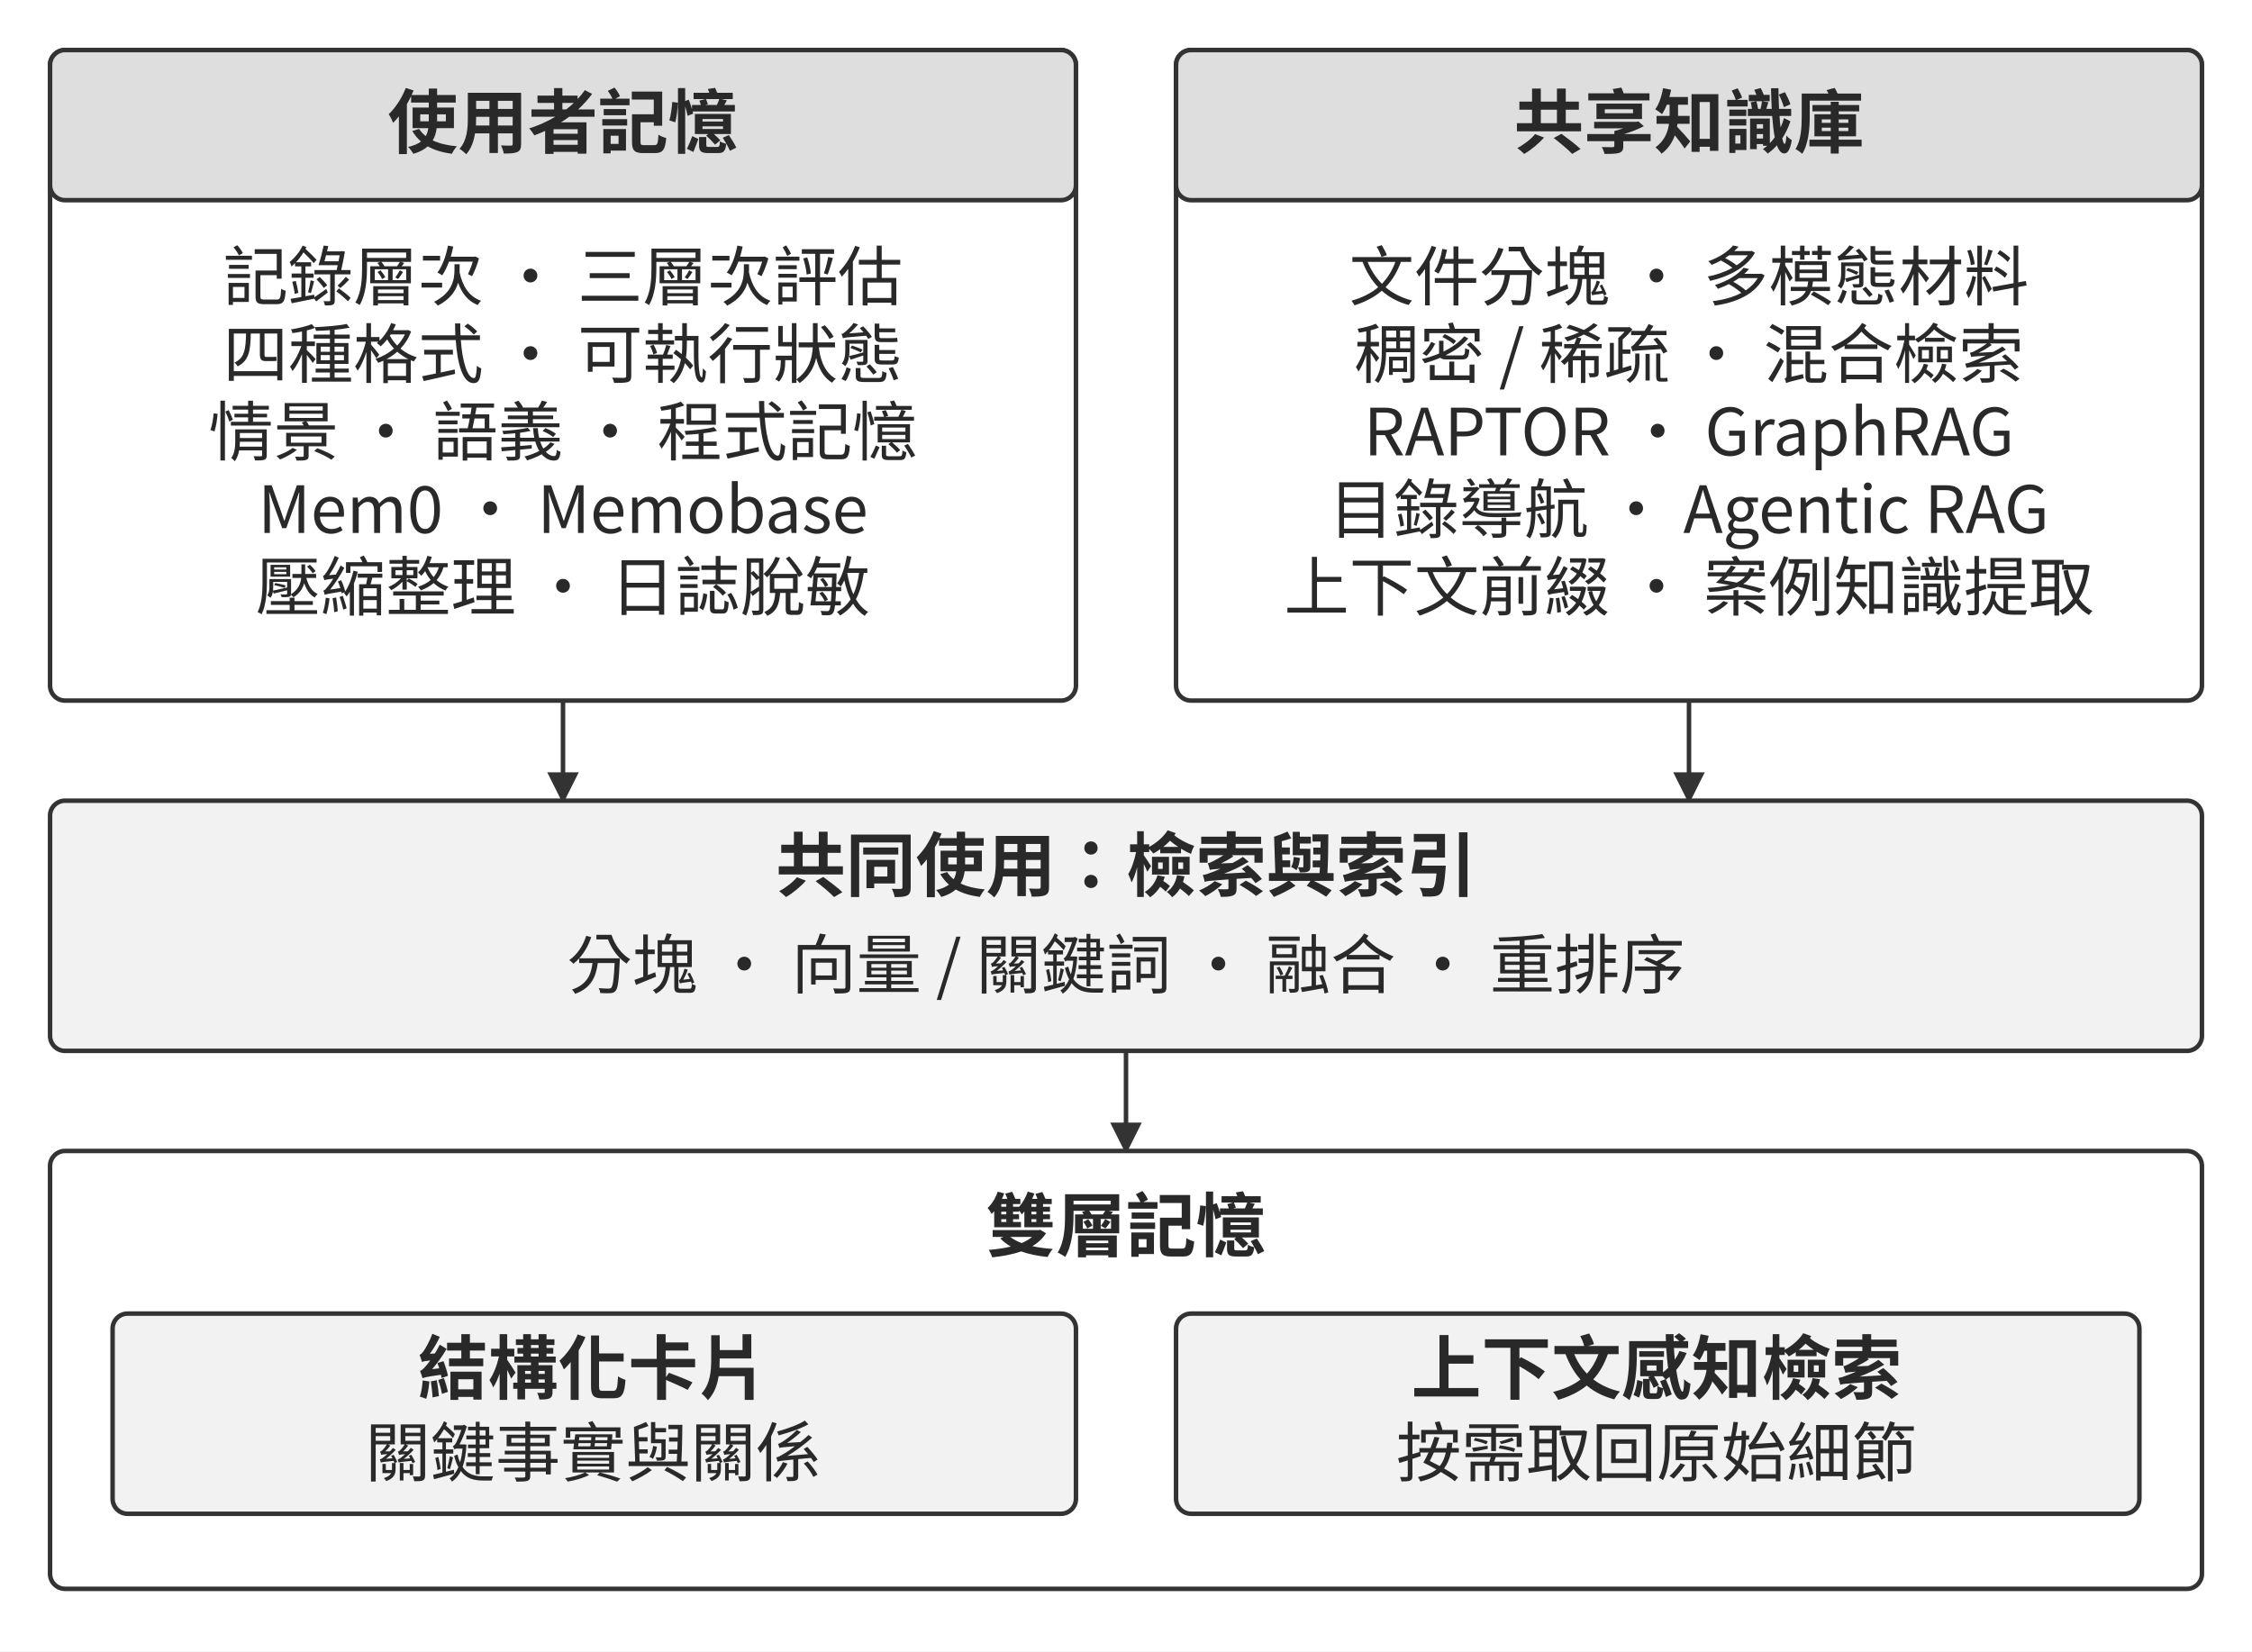
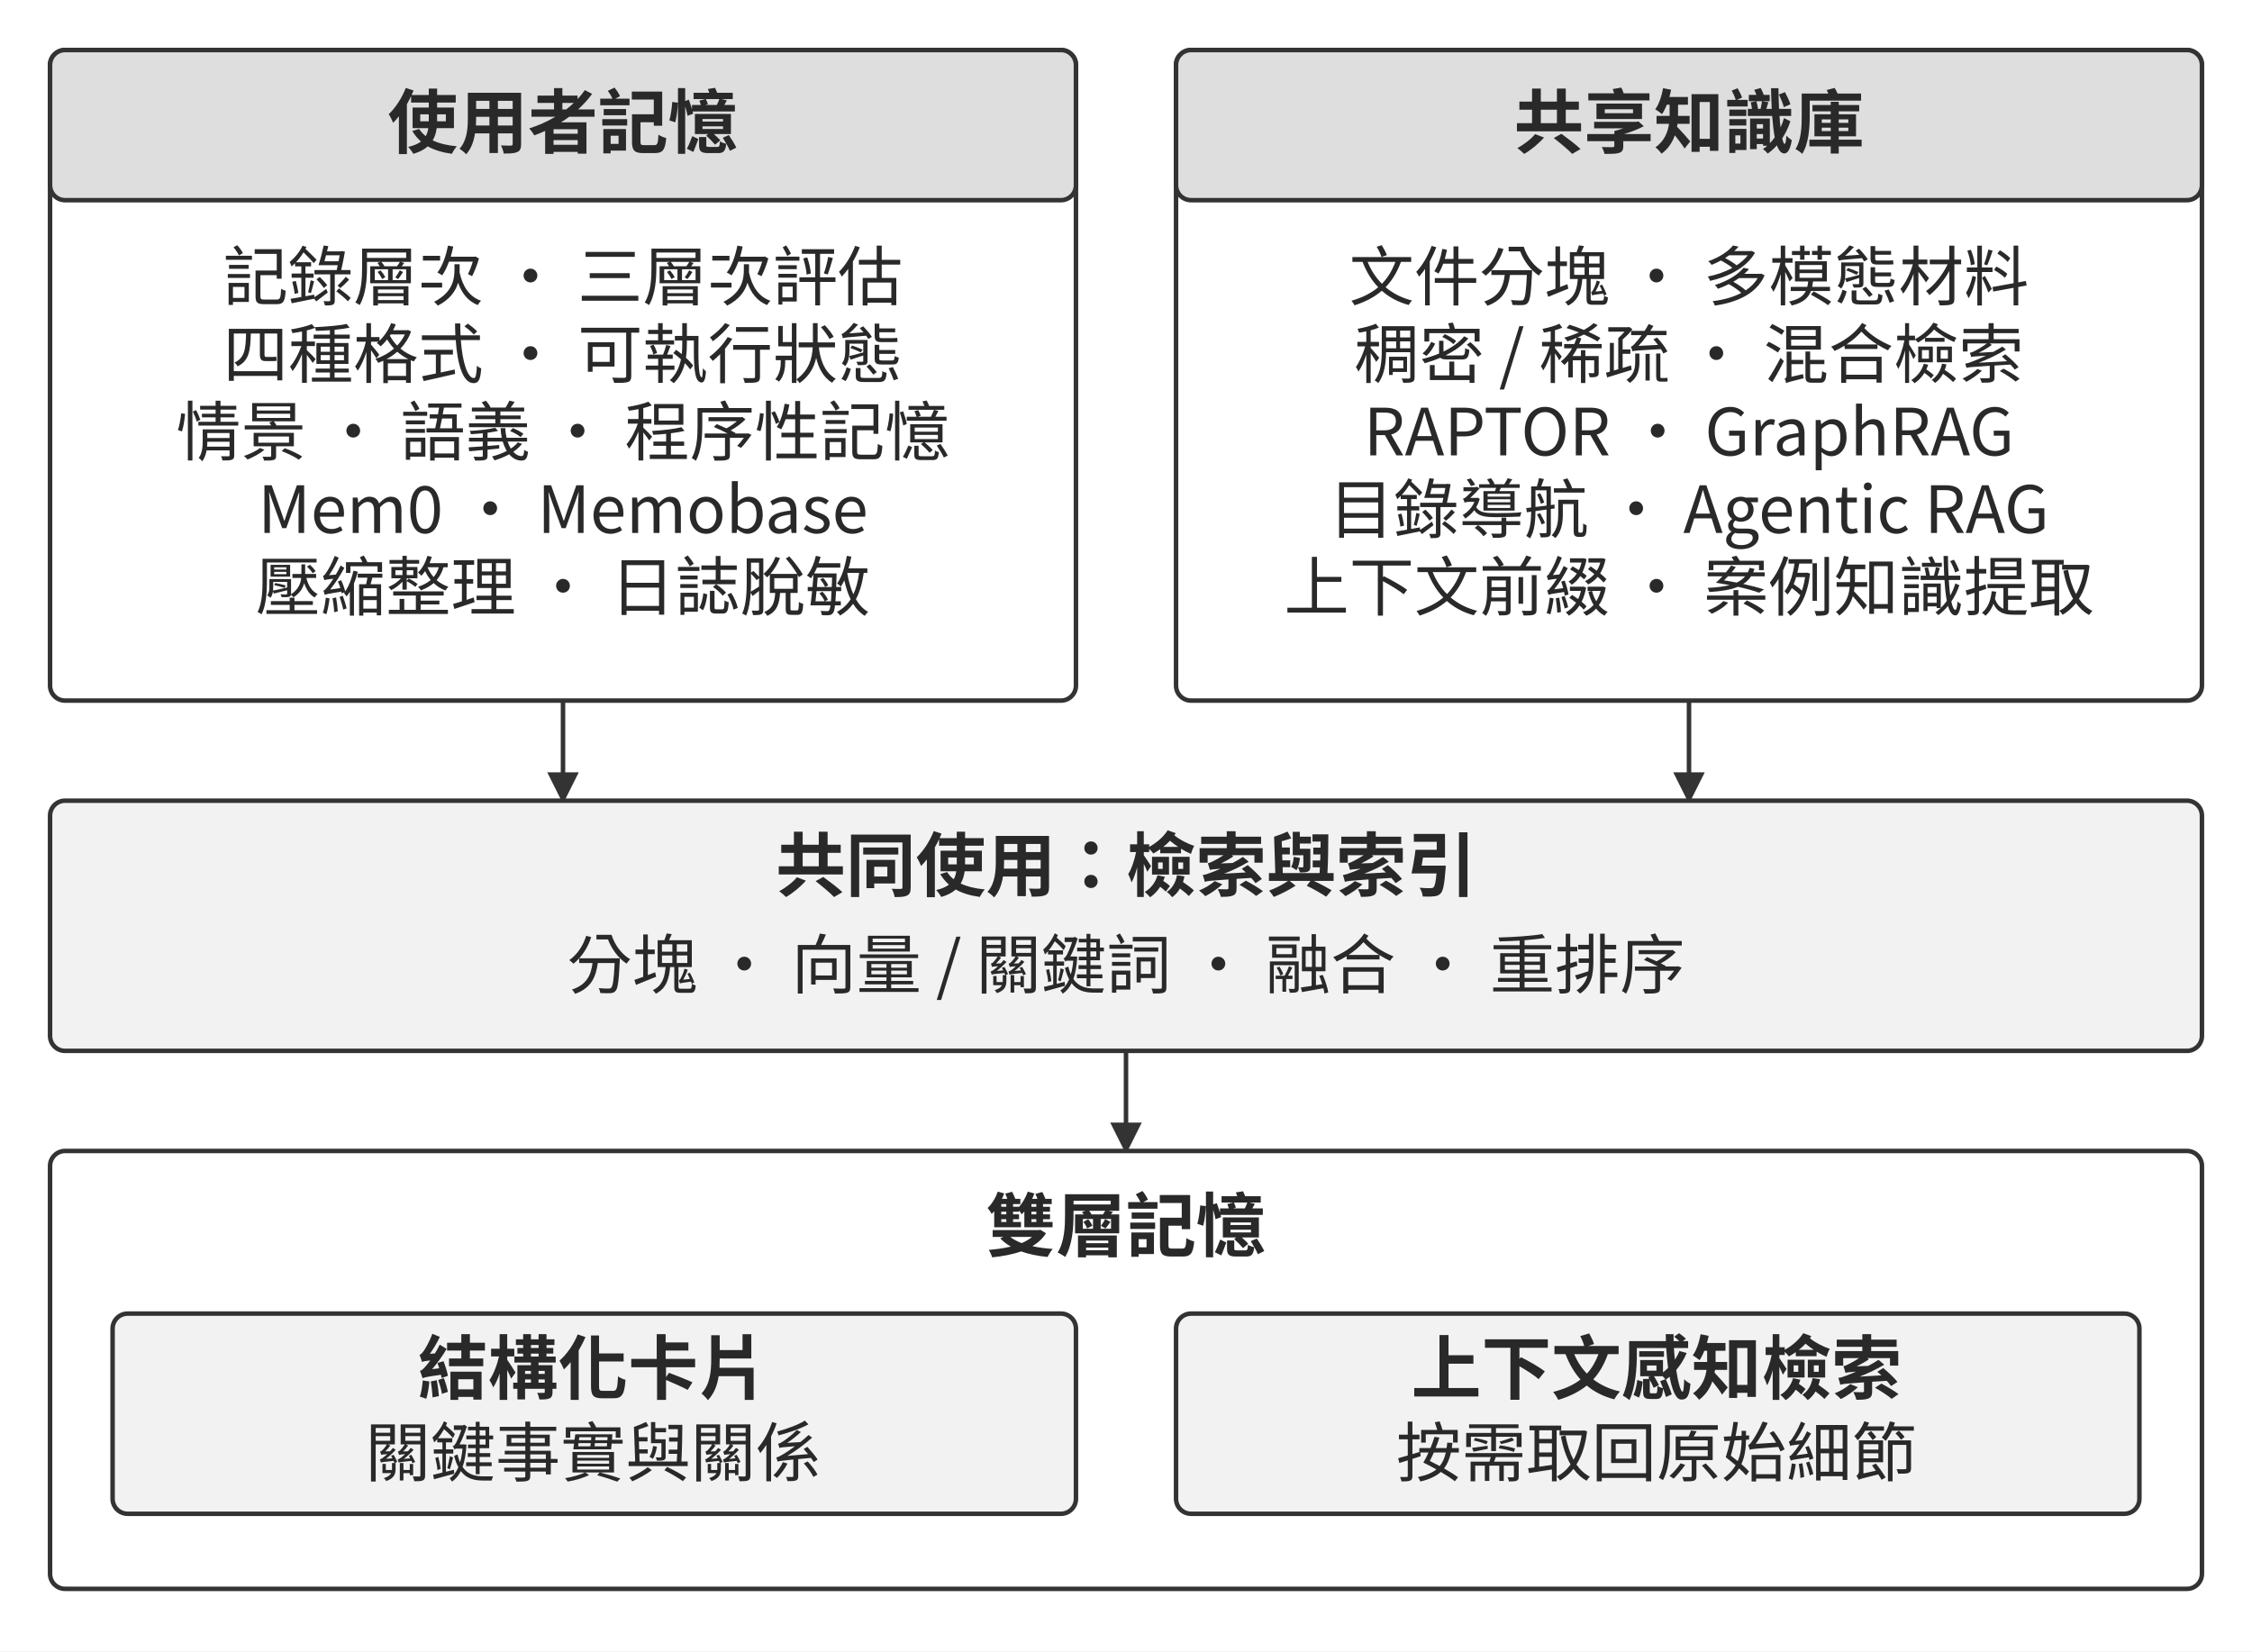
<svg xmlns="http://www.w3.org/2000/svg" width="106.000mm" height="77.733mm" viewBox="0 0 900 660" role="img" aria-labelledby="title desc">
  <defs>
    <marker id="arrow" viewBox="0 0 10 10" refX="9" refY="5" markerWidth="7" markerHeight="7" orient="auto-start-reverse">
      <path d="M0 0 L10 5 L0 10 Z" fill="#333333" />
    </marker>
  </defs>
  <rect width="900" height="660" fill="#ffffff" y="0" />
  <rect x="20" y="20" width="410" height="260" rx="6" fill="#ffffff" stroke="#333333" stroke-width="1.8" />
  <rect x="20" y="20" width="410" height="60" rx="6" fill="#dedede" stroke="#333333" stroke-width="1.8" />
  <text x="225" y="59" text-anchor="middle" font-family="&quot;Noto Sans CJK TC&quot;, &quot;Source Han Sans TC&quot;, &quot;PingFang TC&quot;, &quot;Microsoft JhengHei&quot;, sans-serif" font-size="28.0" font-weight="700" fill="#292929">使用者記憶</text>
  <text x="225" y="120" text-anchor="middle" font-family="&quot;Noto Sans CJK TC&quot;, &quot;Source Han Sans TC&quot;, &quot;PingFang TC&quot;, &quot;Microsoft JhengHei&quot;, sans-serif" font-size="26.0" font-weight="400" fill="#292929">記錄層次 · 三層次評估</text>
  <text x="225" y="151" text-anchor="middle" font-family="&quot;Noto Sans CJK TC&quot;, &quot;Source Han Sans TC&quot;, &quot;PingFang TC&quot;, &quot;Microsoft JhengHei&quot;, sans-serif" font-size="26.0" font-weight="400" fill="#292929">四種格式 · 可執行狀態</text>
-   <text x="225" y="182" text-anchor="middle" font-family="&quot;Noto Sans CJK TC&quot;, &quot;Source Han Sans TC&quot;, &quot;PingFang TC&quot;, &quot;Microsoft JhengHei&quot;, sans-serif" font-size="26.0" font-weight="400" fill="#292929">情景 · 語義 · 程式記憶</text>
+   <text x="225" y="182" text-anchor="middle" font-family="&quot;Noto Sans CJK TC&quot;, &quot;Source Han Sans TC&quot;, &quot;PingFang TC&quot;, &quot;Microsoft JhengHei&quot;, sans-serif" font-size="26.0" font-weight="400" fill="#292929">情景 · 語義 · 程序性記憶</text>
  <text x="225" y="213" text-anchor="middle" font-family="&quot;Noto Sans CJK TC&quot;, &quot;Source Han Sans TC&quot;, &quot;PingFang TC&quot;, &quot;Microsoft JhengHei&quot;, sans-serif" font-size="26.0" font-weight="400" fill="#292929">Mem0 · Memobase</text>
  <text x="225" y="244" text-anchor="middle" font-family="&quot;Noto Sans CJK TC&quot;, &quot;Source Han Sans TC&quot;, &quot;PingFang TC&quot;, &quot;Microsoft JhengHei&quot;, sans-serif" font-size="26.0" font-weight="400" fill="#292929">壓縮整理 · 日誌脫敏</text>
  <path d="M225 280 L225 320" fill="none" stroke="#333333" stroke-width="1.8" marker-end="url(#arrow)" />
  <rect x="470" y="20" width="410" height="260" rx="6" fill="#ffffff" stroke="#333333" stroke-width="1.8" />
  <rect x="470" y="20" width="410" height="60" rx="6" fill="#dedede" stroke="#333333" stroke-width="1.8" />
  <text x="675" y="59" text-anchor="middle" font-family="&quot;Noto Sans CJK TC&quot;, &quot;Source Han Sans TC&quot;, &quot;PingFang TC&quot;, &quot;Microsoft JhengHei&quot;, sans-serif" font-size="28.0" font-weight="700" fill="#292929">共享知識庫</text>
  <text x="675" y="120" text-anchor="middle" font-family="&quot;Noto Sans CJK TC&quot;, &quot;Source Han Sans TC&quot;, &quot;PingFang TC&quot;, &quot;Microsoft JhengHei&quot;, sans-serif" font-size="26.0" font-weight="400" fill="#292929">文件分塊 · 多模態材料</text>
  <text x="675" y="151" text-anchor="middle" font-family="&quot;Noto Sans CJK TC&quot;, &quot;Source Han Sans TC&quot;, &quot;PingFang TC&quot;, &quot;Microsoft JhengHei&quot;, sans-serif" font-size="26.0" font-weight="400" fill="#292929">稠密 / 稀疏 · 混合檢索</text>
  <text x="675" y="182" text-anchor="middle" font-family="&quot;Noto Sans CJK TC&quot;, &quot;Source Han Sans TC&quot;, &quot;PingFang TC&quot;, &quot;Microsoft JhengHei&quot;, sans-serif" font-size="26.0" font-weight="400" fill="#292929">RAPTOR · GraphRAG</text>
  <text x="675" y="213" text-anchor="middle" font-family="&quot;Noto Sans CJK TC&quot;, &quot;Source Han Sans TC&quot;, &quot;PingFang TC&quot;, &quot;Microsoft JhengHei&quot;, sans-serif" font-size="26.0" font-weight="400" fill="#292929">目錄導航 · Agentic RAG</text>
  <text x="675" y="244" text-anchor="middle" font-family="&quot;Noto Sans CJK TC&quot;, &quot;Source Han Sans TC&quot;, &quot;PingFang TC&quot;, &quot;Microsoft JhengHei&quot;, sans-serif" font-size="26.0" font-weight="400" fill="#292929">上下文前綴 · 案例知識提取</text>
  <path d="M675 280 L675 320" fill="none" stroke="#333333" stroke-width="1.8" marker-end="url(#arrow)" />
  <rect x="20" y="320" width="860" height="100" rx="6" fill="#f2f2f2" stroke="#333333" stroke-width="1.8" />
  <text x="450" y="356" text-anchor="middle" font-family="&quot;Noto Sans CJK TC&quot;, &quot;Source Han Sans TC&quot;, &quot;PingFang TC&quot;, &quot;Microsoft JhengHei&quot;, sans-serif" font-size="28.0" font-weight="700" fill="#292929">共同使用：檢索與索引</text>
  <text x="450" y="395" text-anchor="middle" font-family="&quot;Noto Sans CJK TC&quot;, &quot;Source Han Sans TC&quot;, &quot;PingFang TC&quot;, &quot;Microsoft JhengHei&quot;, sans-serif" font-size="26.0" font-weight="400" fill="#292929">分塊 · 向量 / 關鍵詞 · 融合 · 重排序</text>
  <path d="M450 420 L450 460" fill="none" stroke="#333333" stroke-width="1.8" marker-end="url(#arrow)" />
  <rect x="20" y="460" width="860" height="175" rx="6" fill="#ffffff" stroke="#333333" stroke-width="1.8" />
  <text x="450" y="500" text-anchor="middle" font-family="&quot;Noto Sans CJK TC&quot;, &quot;Source Han Sans TC&quot;, &quot;PingFang TC&quot;, &quot;Microsoft JhengHei&quot;, sans-serif" font-size="28.0" font-weight="700" fill="#292929">雙層記憶</text>
  <rect x="45" y="525" width="385" height="80" rx="6" fill="#f2f2f2" stroke="#333333" stroke-width="1.8" />
  <text x="237" y="557" text-anchor="middle" font-family="&quot;Noto Sans CJK TC&quot;, &quot;Source Han Sans TC&quot;, &quot;PingFang TC&quot;, &quot;Microsoft JhengHei&quot;, sans-serif" font-size="28.0" font-weight="700" fill="#292929">結構化卡片</text>
  <text x="237" y="590" text-anchor="middle" font-family="&quot;Noto Sans CJK TC&quot;, &quot;Source Han Sans TC&quot;, &quot;PingFang TC&quot;, &quot;Microsoft JhengHei&quot;, sans-serif" font-size="26.0" font-weight="400" fill="#292929">關鍵事實與關係</text>
  <rect x="470" y="525" width="385" height="80" rx="6" fill="#f2f2f2" stroke="#333333" stroke-width="1.8" />
  <text x="662" y="557" text-anchor="middle" font-family="&quot;Noto Sans CJK TC&quot;, &quot;Source Han Sans TC&quot;, &quot;PingFang TC&quot;, &quot;Microsoft JhengHei&quot;, sans-serif" font-size="28.0" font-weight="700" fill="#292929">上下文感知檢索</text>
  <text x="662" y="590" text-anchor="middle" font-family="&quot;Noto Sans CJK TC&quot;, &quot;Source Han Sans TC&quot;, &quot;PingFang TC&quot;, &quot;Microsoft JhengHei&quot;, sans-serif" font-size="26.0" font-weight="400" fill="#292929">按需取回原始細節</text>
  <defs />
</svg>
